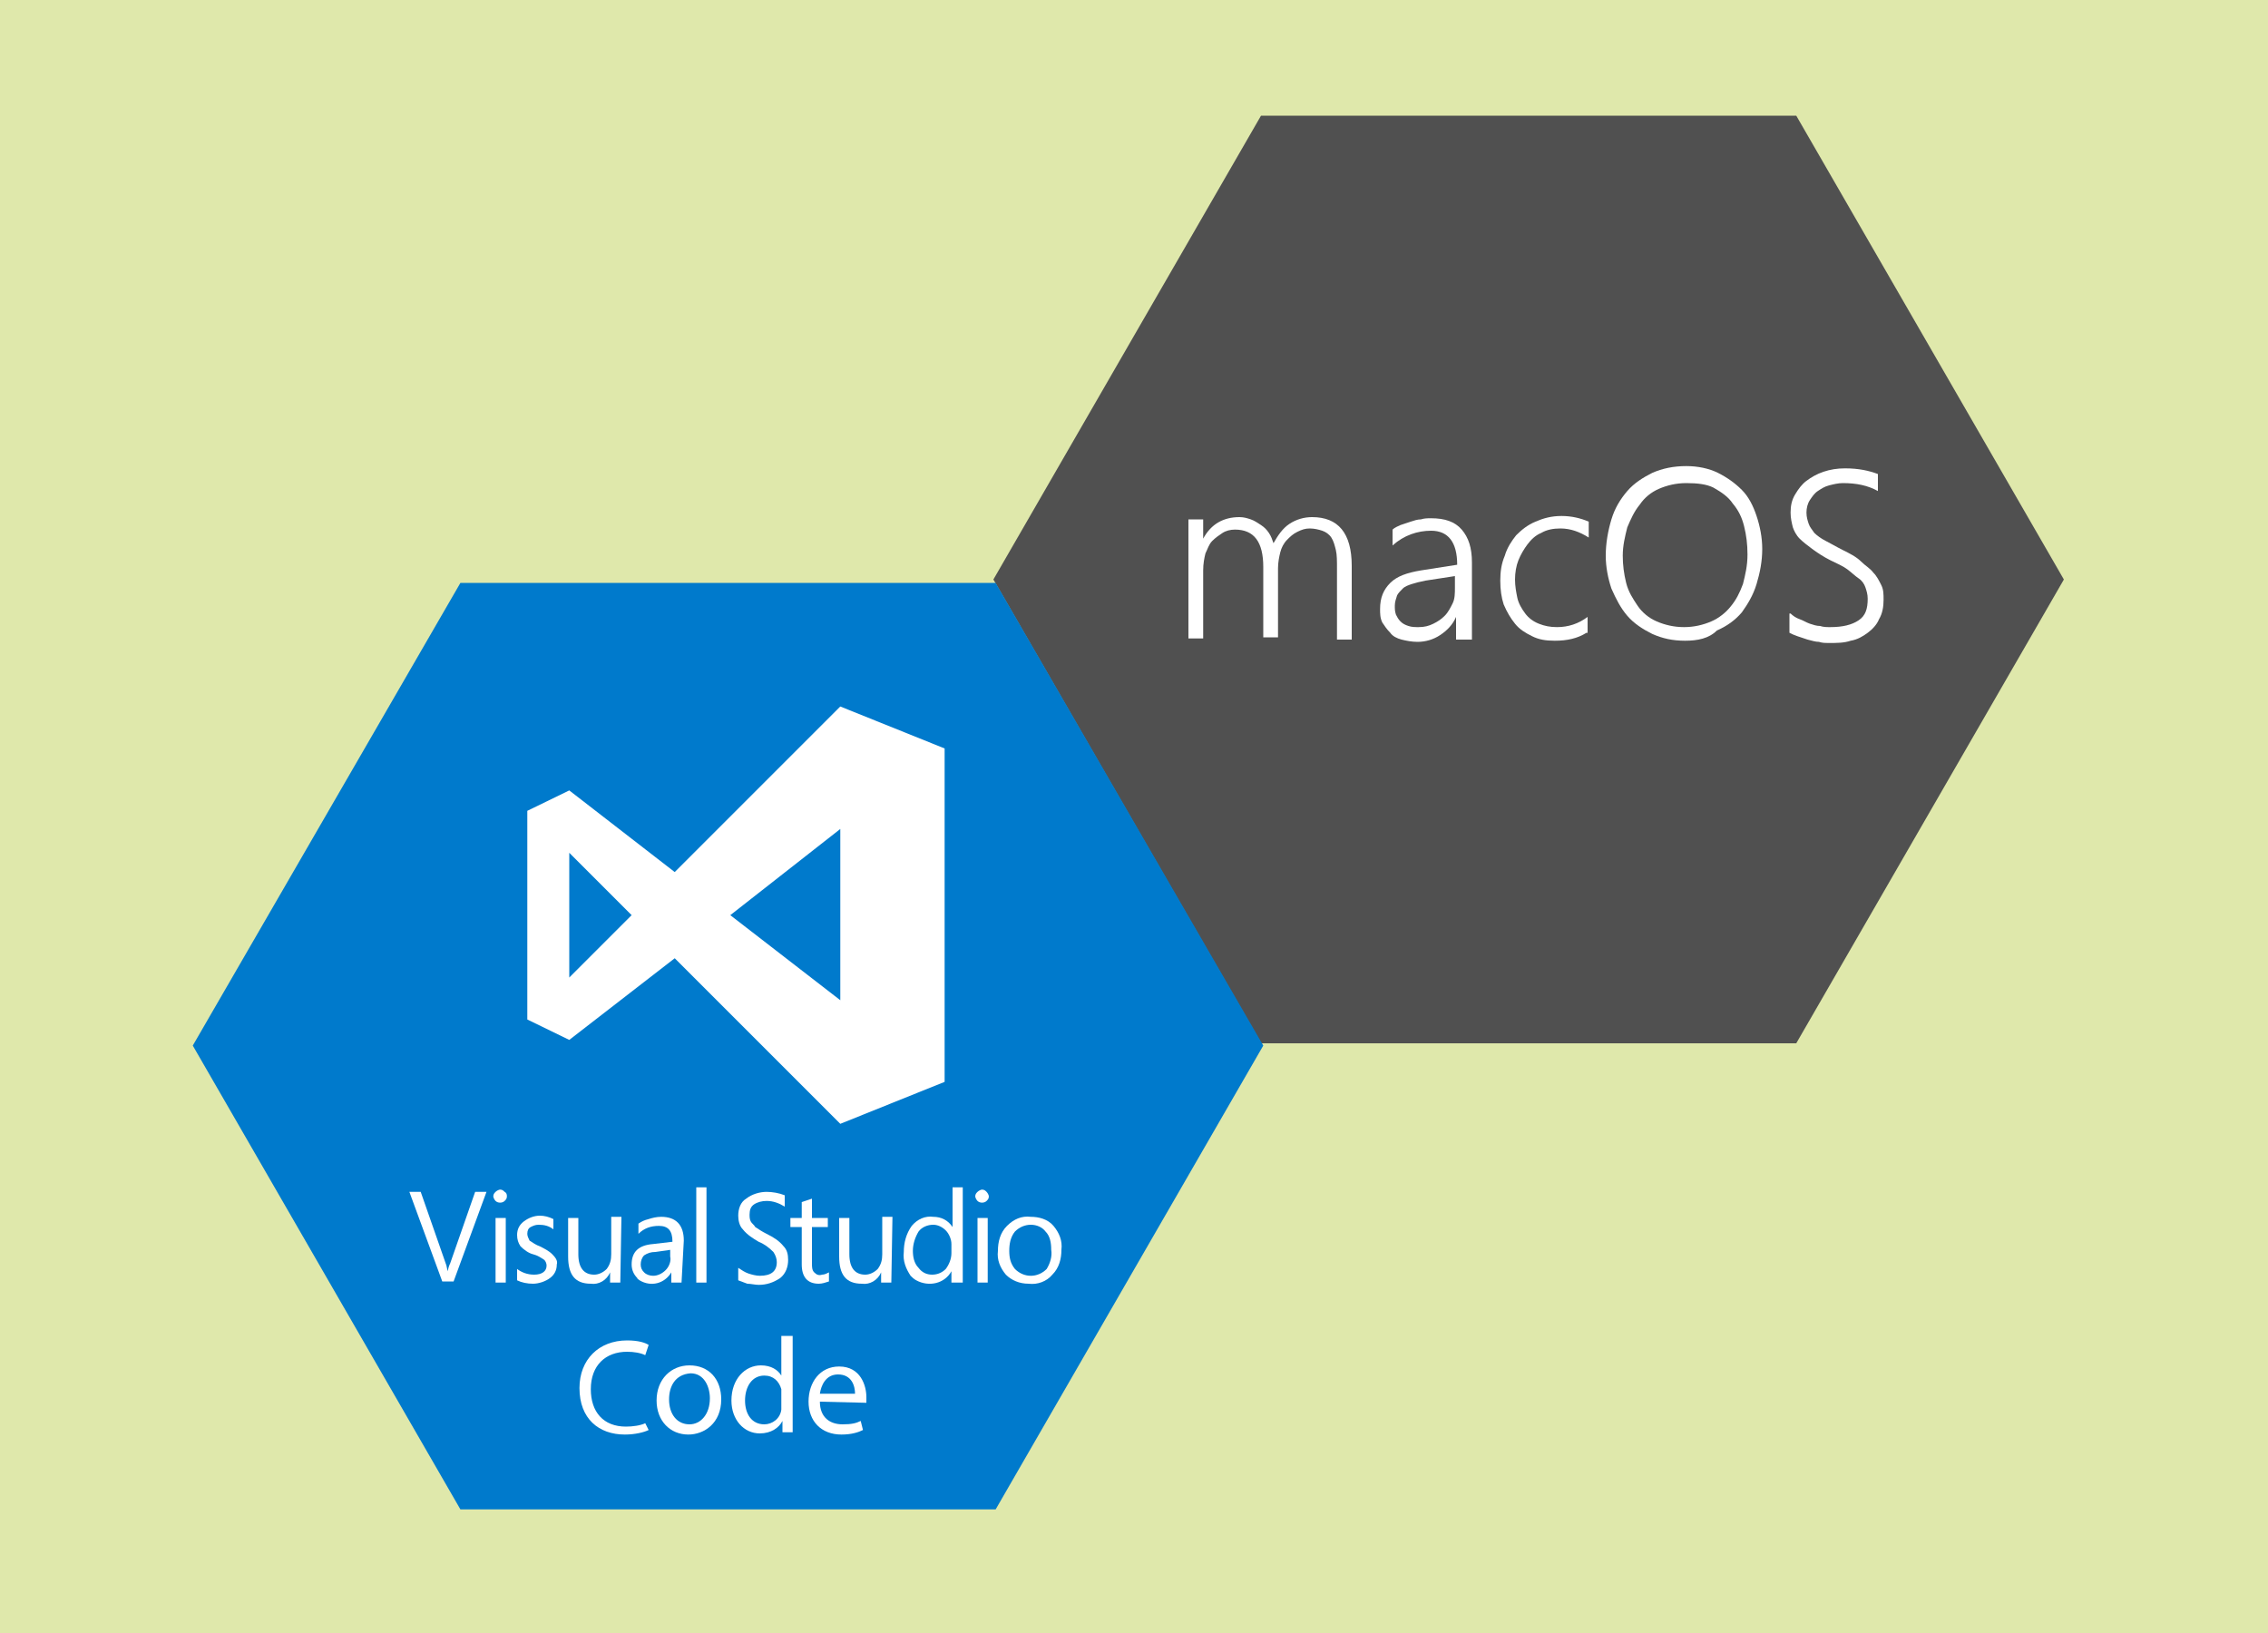
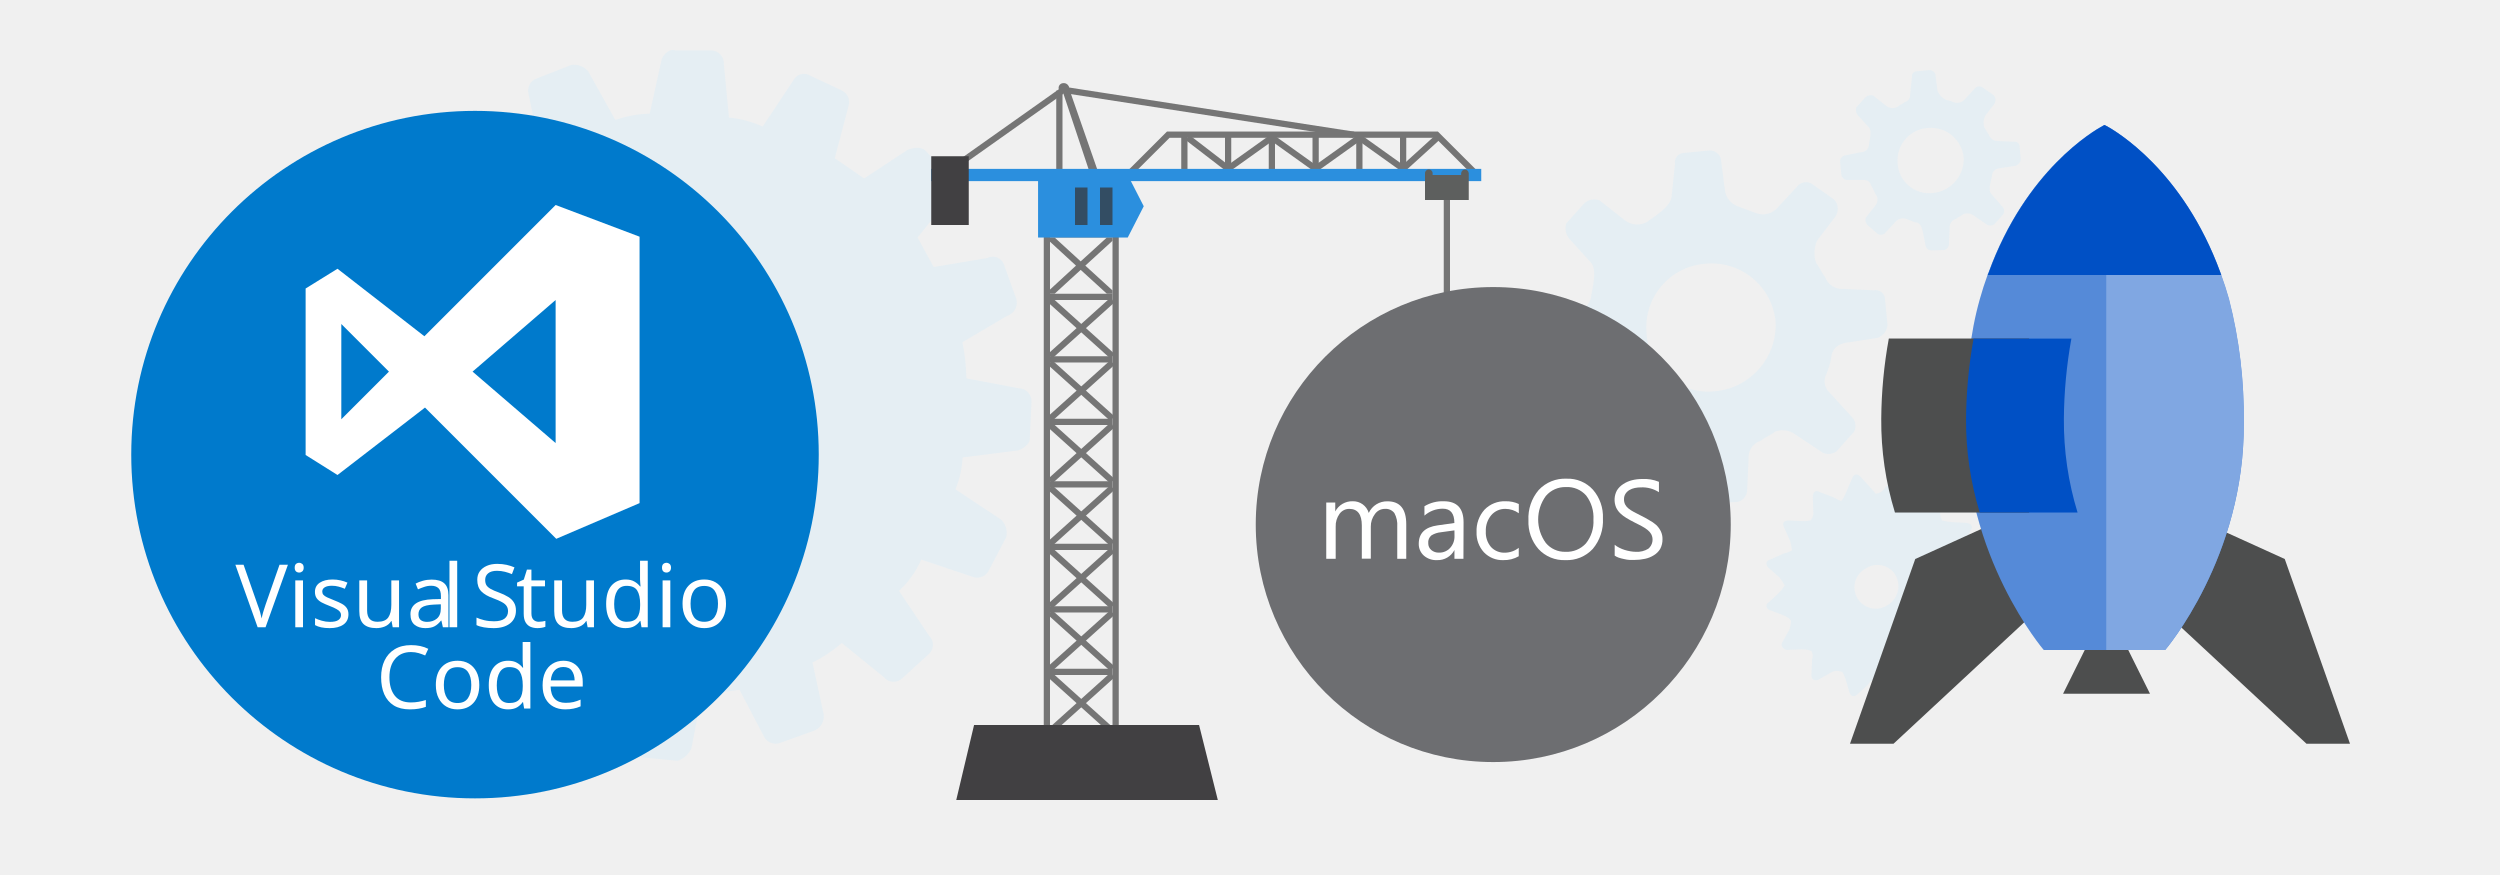
- <svg xmlns="http://www.w3.org/2000/svg" version="1.1" id="Layer_1" x="0px" y="0px" viewBox="0 0 200 144" style="enable-background:new 0 0 200 144;" xml:space="preserve">
-   <style type="text/css">
- 	.st0{opacity:0.3;fill:#BAD80A;enable-background:new    ;}
- 	.st1{fill:#505050;}
- 	.st2{fill:#007ACC;}
- 	.st3{fill:#FFFFFF;}
- </style>
-   <g id="Layer_1_1_">
-     <rect class="st0" width="200" height="144" />
-     <g>
-       <g>
-         <polygon class="st1" points="111.2,92 87.6,51.1 111.2,10.2 158.4,10.2 182,51.1 158.4,92    " />
-       </g>
-       <g>
-         <polygon class="st2" points="40.6,133.1 17,92.2 40.6,51.4 87.8,51.4 111.4,92.2 87.8,133.1    " />
-         <g>
-           <g>
-             <path class="st3" d="M42.9,105.1l-2.9,7.9h-1l-2.9-7.9h1l2.2,6.3c0.1,0.2,0.1,0.5,0.2,0.7h0c0-0.2,0.1-0.5,0.2-0.7l2.2-6.3       H42.9z" />
-             <path class="st3" d="M49.1,111.5c0,0.5-0.2,0.9-0.6,1.2c-0.4,0.3-1,0.5-1.5,0.5c-0.5,0-1-0.1-1.4-0.3v-1       c0.4,0.3,0.9,0.5,1.5,0.5c0.7,0,1.1-0.3,1.1-0.8c0-0.2-0.1-0.4-0.2-0.5c-0.3-0.2-0.6-0.4-1-0.5c-0.4-0.1-0.8-0.4-1.1-0.7       c-0.2-0.3-0.3-0.6-0.3-1c0-0.5,0.2-0.9,0.6-1.2c0.4-0.3,0.9-0.5,1.4-0.5c0.4,0,0.8,0.1,1.2,0.3v0.9c-0.4-0.3-0.8-0.4-1.3-0.4       c-0.3,0-0.5,0.1-0.7,0.2c-0.2,0.1-0.3,0.3-0.3,0.6c0,0.2,0.1,0.4,0.2,0.6c0.3,0.2,0.6,0.4,0.9,0.5c0.4,0.2,0.8,0.4,1.1,0.7       C49,110.9,49.2,111.2,49.1,111.5z" />
-             <path class="st3" d="M54.7,113.1h-0.9v-0.9l0,0c-0.3,0.7-1,1.1-1.7,1c-1.4,0-2-0.8-2-2.4v-3.4h0.9v3.2c0,1.2,0.5,1.8,1.4,1.8       c0.4,0,0.8-0.2,1.1-0.5c0.3-0.4,0.4-0.8,0.4-1.3v-3.3h0.9L54.7,113.1z" />
-             <path class="st3" d="M60.1,113.1h-0.9v-0.9h0c-0.6,1-1.8,1.3-2.8,0.7c-0.1-0.1-0.2-0.1-0.2-0.2c-0.3-0.3-0.5-0.7-0.5-1.2       c0-1.1,0.6-1.7,1.9-1.8l1.7-0.2c0-1-0.4-1.4-1.2-1.4c-0.7,0-1.3,0.2-1.8,0.7v-0.9c0.3-0.2,0.5-0.3,0.9-0.4       c0.3-0.1,0.7-0.2,1.1-0.2c1.3,0,2,0.7,2,2.1L60.1,113.1z M59.2,110.2l-1.4,0.2c-0.4,0-0.7,0.1-1,0.3c-0.2,0.2-0.3,0.5-0.3,0.8       c0,0.3,0.1,0.5,0.3,0.7c0.2,0.2,0.5,0.3,0.8,0.3c0.4,0,0.8-0.2,1.1-0.5c0.3-0.3,0.5-0.8,0.4-1.2V110.2z" />
-             <path class="st3" d="M62.3,113.1h-0.9v-8.4h0.9V113.1z" />
-             <path class="st3" d="M69.5,111.1c0,0.6-0.2,1.2-0.7,1.6c-0.6,0.4-1.2,0.6-1.9,0.6c-0.3,0-0.7-0.1-1-0.1       c-0.3-0.1-0.5-0.2-0.8-0.3v-1.1c0.3,0.2,0.6,0.4,0.9,0.5c0.3,0.1,0.7,0.2,1,0.2c1,0,1.5-0.4,1.5-1.2c0-0.3-0.1-0.6-0.3-0.9       c-0.4-0.4-0.8-0.7-1.3-0.9c-0.5-0.3-1-0.6-1.4-1.1c-0.3-0.3-0.4-0.8-0.4-1.2c0-0.6,0.2-1.2,0.7-1.5c0.5-0.4,1.2-0.6,1.8-0.6       c0.5,0,1.1,0.1,1.6,0.3v1c-0.5-0.3-1-0.5-1.6-0.5c-0.4,0-0.8,0.1-1.1,0.3c-0.3,0.2-0.4,0.5-0.4,0.9c0,0.2,0,0.4,0.1,0.6       c0.1,0.2,0.3,0.3,0.4,0.5c0.3,0.2,0.6,0.4,1,0.6c0.6,0.3,1.1,0.6,1.5,1.1C69.4,110.2,69.5,110.6,69.5,111.1z" />
-             <path class="st3" d="M73.1,113c-0.3,0.1-0.6,0.2-0.9,0.2c-1,0-1.5-0.6-1.5-1.7v-3.3h-1v-0.8h1V106l0.9-0.3v1.7h1.4v0.8h-1.4       v3.2c0,0.3,0,0.6,0.2,0.8c0.2,0.2,0.4,0.3,0.7,0.2c0.2,0,0.4-0.1,0.6-0.2L73.1,113z" />
-             <path class="st3" d="M78.6,113.1h-0.9v-0.9h0c-0.3,0.7-1,1.1-1.7,1c-1.4,0-2-0.8-2-2.4v-3.4h0.9v3.2c0,1.2,0.5,1.8,1.4,1.8       c0.4,0,0.8-0.2,1.1-0.5c0.3-0.4,0.4-0.8,0.4-1.3v-3.3h0.9L78.6,113.1z" />
-             <path class="st3" d="M84.8,113.1h-0.9v-1h0c-0.6,1.1-2,1.4-3.1,0.8c-0.2-0.1-0.4-0.3-0.5-0.4c-0.4-0.6-0.7-1.3-0.6-2.1       c0-0.8,0.2-1.6,0.7-2.3c0.5-0.6,1.2-0.9,1.9-0.8c0.7,0,1.3,0.3,1.7,0.9h0v-3.5h0.9V113.1z M83.9,110.5v-0.8       c0-0.4-0.2-0.9-0.5-1.2c-0.3-0.3-0.7-0.5-1.1-0.5c-0.5,0-1,0.2-1.3,0.6c-0.3,0.5-0.5,1.1-0.5,1.7c0,0.5,0.1,1.1,0.5,1.5       c0.3,0.4,0.7,0.6,1.2,0.6c0.5,0,0.9-0.2,1.2-0.5C83.7,111.5,83.9,111,83.9,110.5L83.9,110.5L83.9,110.5z" />
-             <path class="st3" d="M93.6,110.2c0,0.8-0.2,1.6-0.8,2.2c-0.5,0.6-1.3,0.9-2.1,0.8c-0.8,0-1.5-0.3-2-0.8       c-0.5-0.6-0.8-1.3-0.7-2.1c0-0.8,0.2-1.6,0.8-2.2c0.6-0.6,1.3-0.9,2.1-0.8c0.7,0,1.5,0.2,2,0.8       C93.4,108.7,93.7,109.4,93.6,110.2z M92.7,110.2c0-0.6-0.1-1.2-0.5-1.6c-0.3-0.4-0.8-0.6-1.3-0.6c-0.5,0-1,0.2-1.4,0.6       c-0.4,0.5-0.5,1.1-0.5,1.7c0,0.6,0.1,1.1,0.5,1.6c0.4,0.4,0.9,0.6,1.4,0.6c0.5,0,1-0.2,1.4-0.6       C92.6,111.4,92.8,110.8,92.7,110.2C92.7,110.2,92.7,110.2,92.7,110.2z" />
-             <path class="st3" d="M44.7,105.5c0,0.2-0.1,0.3-0.2,0.4c-0.2,0.2-0.6,0.2-0.8,0c-0.1-0.1-0.2-0.3-0.2-0.4       c0-0.2,0.1-0.3,0.2-0.4c0.1-0.1,0.3-0.2,0.4-0.2c0.2,0,0.3,0.1,0.4,0.2C44.7,105.2,44.7,105.4,44.7,105.5z M44.6,113.1h-0.9       v-5.7h0.9V113.1z" />
-             <path class="st3" d="M87.2,105.5c0,0.2-0.1,0.3-0.2,0.4c-0.2,0.2-0.6,0.2-0.8,0c-0.1-0.1-0.2-0.3-0.2-0.4       c0-0.2,0.1-0.3,0.2-0.4c0.1-0.1,0.3-0.2,0.4-0.2c0.2,0,0.3,0.1,0.4,0.2C87.1,105.2,87.2,105.4,87.2,105.5z M87.1,113.1h-0.9       v-5.7h0.9V113.1z" />
-           </g>
-           <path class="st3" d="M74.1,62.3L59.5,76.9l-9.3-7.2l-3.7,1.8v18.4l3.7,1.8l9.3-7.2l14.6,14.6l9.2-3.7V66L74.1,62.3z M50.2,86.2      v-11l5.5,5.5L50.2,86.2z M64.4,80.7l9.7-7.6v15.1L64.4,80.7z" />
-         </g>
-         <g>
-           <path class="st3" d="M57.2,126.1c-0.4,0.2-1.2,0.4-2.1,0.4c-2.3,0-4-1.4-4-4.1c0-2.5,1.7-4.2,4.2-4.2c1,0,1.6,0.2,1.9,0.4      l-0.3,0.9c-0.4-0.2-1-0.3-1.6-0.3c-1.9,0-3.2,1.2-3.2,3.3c0,2,1.1,3.3,3.1,3.3c0.6,0,1.3-0.1,1.7-0.3L57.2,126.1z" />
-           <path class="st3" d="M63.6,123.4c0,2.1-1.5,3.1-2.9,3.1c-1.6,0-2.8-1.2-2.8-3c0-1.9,1.3-3.1,2.9-3.1      C62.5,120.4,63.6,121.6,63.6,123.4z M59,123.4c0,1.3,0.7,2.2,1.8,2.2c1,0,1.8-0.9,1.8-2.3c0-1-0.5-2.2-1.7-2.2      C59.5,121.2,59,122.3,59,123.4z" />
-           <path class="st3" d="M69.9,117.8v7c0,0.5,0,1.1,0,1.5H69l0-1h0c-0.3,0.6-1,1.1-2,1.1c-1.4,0-2.5-1.2-2.5-2.9      c0-1.9,1.2-3.1,2.6-3.1c0.9,0,1.5,0.4,1.8,0.9h0v-3.5L69.9,117.8L69.9,117.8z M68.9,122.9c0-0.1,0-0.3,0-0.4      c-0.2-0.7-0.7-1.2-1.5-1.2c-1.1,0-1.7,1-1.7,2.2c0,1.2,0.6,2.1,1.7,2.1c0.7,0,1.4-0.5,1.5-1.3c0-0.1,0-0.3,0-0.5L68.9,122.9      L68.9,122.9z" />
-           <path class="st3" d="M72.3,123.6c0,1.4,0.9,2,2,2c0.8,0,1.2-0.1,1.6-0.3l0.2,0.8c-0.4,0.2-1,0.4-1.9,0.4c-1.8,0-2.9-1.2-2.9-2.9      s1-3.1,2.7-3.1c1.9,0,2.4,1.7,2.4,2.7c0,0.2,0,0.4,0,0.5L72.3,123.6L72.3,123.6z M75.4,122.9c0-0.7-0.3-1.7-1.5-1.7      c-1.1,0-1.5,1-1.6,1.7H75.4z" />
-         </g>
-       </g>
-     </g>
-   </g>
-   <g id="titles">
- </g>
-   <g>
-     <path class="st3" d="M117.9,56.3v-6.2c0-0.6,0-1.2-0.1-1.6c-0.1-0.4-0.2-0.8-0.4-1.1c-0.2-0.3-0.5-0.5-0.8-0.6   c-0.3-0.1-0.7-0.2-1.1-0.2c-0.4,0-0.7,0.1-1.1,0.3s-0.6,0.4-0.9,0.7c-0.3,0.3-0.5,0.7-0.6,1.1c-0.1,0.4-0.2,0.9-0.2,1.4v6.1h-1.3   V50c0-2.2-0.8-3.3-2.5-3.3c-0.4,0-0.8,0.1-1.1,0.3c-0.3,0.2-0.6,0.4-0.9,0.7c-0.3,0.3-0.4,0.7-0.6,1.1c-0.1,0.4-0.2,0.9-0.2,1.5v6   h-1.3V45.8h1.3v1.7h0c0.7-1.3,1.8-1.9,3.2-1.9c0.4,0,0.7,0.1,1,0.2c0.3,0.1,0.6,0.3,0.9,0.5c0.3,0.2,0.5,0.4,0.7,0.7   c0.2,0.3,0.3,0.6,0.4,0.9c0.4-0.7,0.8-1.3,1.4-1.7c0.6-0.4,1.3-0.6,2-0.6c2.3,0,3.5,1.4,3.5,4.3v6.5H117.9z" />
-     <path class="st3" d="M128.4,56.3v-1.9h0c-0.3,0.7-0.8,1.2-1.4,1.6c-0.6,0.4-1.3,0.6-2,0.6c-0.5,0-1-0.1-1.4-0.2   c-0.4-0.1-0.8-0.3-1-0.6c-0.3-0.3-0.5-0.6-0.7-0.9c-0.2-0.4-0.2-0.8-0.2-1.2c0-1,0.3-1.7,0.9-2.3c0.6-0.6,1.5-0.9,2.7-1.1l3.2-0.5   c0-2-0.8-3-2.3-3c-1.2,0-2.4,0.4-3.4,1.3v-1.4c0.2-0.2,0.5-0.3,0.7-0.4c0.3-0.1,0.6-0.2,0.9-0.3c0.3-0.1,0.6-0.2,0.9-0.2   c0.3-0.1,0.6-0.1,0.9-0.1c1.2,0,2.1,0.3,2.7,1c0.6,0.7,0.9,1.6,0.9,2.9v6.8H128.4z M125.7,51.2c-0.5,0.1-0.9,0.2-1.2,0.3   s-0.6,0.2-0.8,0.4c-0.2,0.2-0.4,0.4-0.5,0.6c-0.1,0.3-0.2,0.6-0.2,0.9c0,0.3,0,0.5,0.1,0.8c0.1,0.2,0.2,0.4,0.4,0.6   c0.2,0.2,0.4,0.3,0.7,0.4c0.3,0.1,0.6,0.1,0.9,0.1c0.5,0,0.9-0.1,1.3-0.3s0.7-0.4,1-0.7c0.3-0.3,0.5-0.7,0.7-1.1   c0.2-0.4,0.2-0.9,0.2-1.4v-1L125.7,51.2z" />
-     <path class="st3" d="M139.9,55.8c-0.8,0.5-1.7,0.7-2.8,0.7c-0.8,0-1.4-0.1-2-0.4s-1.1-0.6-1.5-1.1c-0.4-0.5-0.7-1-1-1.7   c-0.2-0.6-0.3-1.3-0.3-2.1c0-0.8,0.1-1.5,0.4-2.2c0.2-0.7,0.6-1.3,1-1.8c0.5-0.5,1-0.9,1.7-1.2c0.7-0.3,1.4-0.5,2.3-0.5   c0.9,0,1.7,0.2,2.4,0.5v1.4c-0.8-0.5-1.6-0.8-2.5-0.8c-0.6,0-1.2,0.1-1.7,0.4c-0.5,0.2-0.9,0.6-1.2,1c-0.3,0.4-0.6,0.9-0.8,1.4   c-0.2,0.5-0.3,1.1-0.3,1.7c0,0.6,0.1,1.1,0.2,1.6c0.1,0.5,0.4,1,0.7,1.4c0.3,0.4,0.7,0.7,1.2,0.9s1,0.3,1.6,0.3   c1,0,1.9-0.3,2.7-0.9V55.8z" />
-     <path class="st3" d="M148.6,56.5c-1.1,0-2-0.2-2.9-0.6c-0.8-0.4-1.6-0.9-2.2-1.6c-0.6-0.7-1-1.5-1.4-2.4c-0.3-0.9-0.5-1.9-0.5-2.9   c0-1.1,0.2-2.2,0.5-3.2c0.3-1,0.8-1.8,1.4-2.5c0.6-0.7,1.4-1.2,2.2-1.6c0.9-0.4,1.9-0.6,3-0.6c1,0,2,0.2,2.8,0.6   c0.8,0.4,1.5,0.9,2.1,1.5s1,1.4,1.3,2.3c0.3,0.9,0.5,1.9,0.5,2.9c0,1.1-0.2,2.1-0.5,3.1c-0.3,1-0.8,1.8-1.3,2.5   c-0.6,0.7-1.3,1.2-2.2,1.6C150.7,56.3,149.7,56.5,148.6,56.5z M148.7,42.6c-0.9,0-1.7,0.2-2.4,0.5c-0.7,0.3-1.3,0.8-1.7,1.4   c-0.5,0.6-0.8,1.3-1.1,2c-0.2,0.8-0.4,1.6-0.4,2.5c0,0.8,0.1,1.6,0.3,2.4c0.2,0.8,0.6,1.4,1,2c0.4,0.6,1,1.1,1.7,1.4   c0.7,0.3,1.5,0.5,2.4,0.5s1.7-0.2,2.4-0.5c0.7-0.3,1.3-0.8,1.7-1.3c0.5-0.6,0.8-1.2,1.1-2c0.2-0.8,0.4-1.6,0.4-2.6   c0-0.9-0.1-1.7-0.3-2.5c-0.2-0.8-0.5-1.4-1-2c-0.4-0.6-1-1-1.7-1.4C150.5,42.7,149.7,42.6,148.7,42.6z" />
-     <path class="st3" d="M157.9,54.1c0.2,0.2,0.5,0.4,0.8,0.5c0.3,0.1,0.6,0.3,0.9,0.4c0.3,0.1,0.6,0.2,0.9,0.2   c0.3,0.1,0.6,0.1,0.9,0.1c1.1,0,1.9-0.2,2.5-0.6s0.8-1,0.8-1.9c0-0.4-0.1-0.7-0.2-1c-0.1-0.3-0.3-0.6-0.6-0.8s-0.6-0.5-1-0.8   s-0.9-0.5-1.5-0.8c-0.6-0.3-1.2-0.7-1.6-1c-0.4-0.3-0.8-0.6-1.1-0.9c-0.3-0.3-0.5-0.7-0.6-1c-0.1-0.4-0.2-0.8-0.2-1.3   c0-0.6,0.1-1.1,0.4-1.6s0.6-0.9,1-1.2c0.4-0.3,0.9-0.6,1.5-0.8c0.6-0.2,1.2-0.3,1.9-0.3c1.2,0,2.1,0.2,2.9,0.5v1.5   c-0.9-0.5-1.9-0.7-3.1-0.7c-0.4,0-0.8,0.1-1.2,0.2c-0.4,0.1-0.7,0.3-1,0.5c-0.3,0.2-0.5,0.5-0.7,0.8c-0.2,0.3-0.3,0.7-0.3,1.1   c0,0.4,0.1,0.7,0.2,1c0.1,0.3,0.3,0.5,0.5,0.8c0.2,0.2,0.6,0.5,1,0.7c0.4,0.2,0.9,0.5,1.5,0.8c0.6,0.3,1.2,0.6,1.6,1s0.8,0.6,1.1,1   c0.3,0.3,0.5,0.7,0.7,1.1c0.2,0.4,0.2,0.8,0.2,1.3c0,0.6-0.1,1.2-0.4,1.7c-0.2,0.5-0.6,0.9-1,1.2c-0.4,0.3-0.9,0.6-1.5,0.7   c-0.6,0.2-1.2,0.2-2,0.2c-0.2,0-0.5,0-0.8-0.1c-0.3,0-0.6-0.1-1-0.2c-0.3-0.1-0.6-0.2-0.9-0.3c-0.3-0.1-0.5-0.2-0.7-0.3V54.1z" />
-   </g>
+ <svg xmlns="http://www.w3.org/2000/svg" id="ICONS" viewBox="0 0 400 140">
+   <defs>
+     <style>.cls-1{fill:#e5eef3;}.cls-2{fill:#007acc;}.cls-3,.cls-4{fill:#fff;}.cls-4{font-size:14px;font-family:SegoeUI, Segoe UI;}.cls-5{letter-spacing:0.1em;}.cls-6{letter-spacing:-0.03em;}.cls-16,.cls-7{fill:none;stroke-miterlimit:10;}.cls-7{stroke:#757575;}.cls-8{fill:#6d6e71;}.cls-9{fill:#4d4e4e;}.cls-10{fill:#558ad8;}.cls-11{fill:#0050c5;}.cls-12{fill:#757575;}.cls-13{fill:#414042;}.cls-14{fill:#2b8fde;}.cls-15{fill:#5d5f5e;}.cls-16{stroke:#334d63;stroke-width:2px;}.cls-17{fill:#80a7e2;}</style>
+   </defs>
+   <path class="cls-1" d="M152,31.58a2.29,2.29,0,0,0,.14-3l-4-4.42c-.58-.63-1.78-.69-3-.14l-6.88,4.54c-1.47-1-3.23-2.27-4.7-3.24l2.21-8.38a2.06,2.06,0,0,0-1.1-2.47l-5-2.35a1.91,1.91,0,0,0-2.76.78l-4.88,7.35a17.65,17.65,0,0,0-5.39-1.45l-.82-8.52a2.07,2.07,0,0,0-2-2.21l-5.76,0c-.89-.34-1.84.52-2.19,1.42l-1.92,8.7a17.8,17.8,0,0,0-5.5,1L94.1,11.39a3,3,0,0,0-2.68-1l-5.56,2.17a2.06,2.06,0,0,0-1.32,2.36l1.74,8.26c-1.56.84-3.13,2.28-4.69,3.12l-6.72-5.45a2,2,0,0,0-2.74.18L68,24.76a2,2,0,0,0-.43,2.71l4.82,7.19c-1.29,1.76-2.87,3.2-3.56,5l-8.35-2.8a2.64,2.64,0,0,0-2.79,1.39l-2.36,5a2.61,2.61,0,0,0,1.07,3.08l7.06,4.56c-.69,1.79-.77,3.6-1.46,5.39l-8.52.83a2.64,2.64,0,0,0-1.93,2.34l-.25,5.44a2.63,2.63,0,0,0,1.7,2.5l8.73,1.3a35.69,35.69,0,0,0,.93,6.1L54.93,79a1.91,1.91,0,0,0-1,2.68l1.88,5.24a2.83,2.83,0,0,0,2.65,1.63l8.58-2,2.51,4.66-5.46,6.72a2.84,2.84,0,0,0,.18,2.73l4,4.42c.58.63,2.07,1,2.71.43l7.19-4.83c1.47,1,3.23,2.27,4.7,3.24l-2.2,8.38a2.06,2.06,0,0,0,1.1,2.47l5.33,2.67a2.59,2.59,0,0,0,2.76-.79l4.57-7.06c1.81.08,3.6.77,5.42.85l.5,8.81a2.63,2.63,0,0,0,2.34,1.92l5.73.56a3.66,3.66,0,0,0,2.21-2l1.6-8.41c2.13-.21,4-.73,6.1-.94l3.9,7.45a2.08,2.08,0,0,0,2.68,1l5.24-1.88a2.46,2.46,0,0,0,1.64-2.65L130,106a21.75,21.75,0,0,0,4.69-3.12l6.72,5.46a2,2,0,0,0,3,.14l4.11-3.75a2,2,0,0,0,.14-3l-4.82-7.19a15.11,15.11,0,0,0,3.56-5l8.36,2.8a2.06,2.06,0,0,0,2.47-1.1L161,85.93a3,3,0,0,0-.78-2.76l-7.35-4.88a15.44,15.44,0,0,0,1.15-5.1l8.84-1.12c.92-.26,1.87-1.13,1.9-1.73l.28-6a2.07,2.07,0,0,0-2-2.21l-8.41-1.59a33,33,0,0,0-.64-5.79l7.16-4.22a2.21,2.21,0,0,0,1.35-3l-1.88-5.24a1.91,1.91,0,0,0-2.68-1l-8.55,1.43L146.81,38,152,31.58" />
+   <circle class="cls-2" cx="76" cy="72.74" r="55" />
+   <path class="cls-3" d="M88.9,32.8l-21,21L54,43,48.9,46.16V72.8L54,76l14-10.79,21,21,13.33-5.71V37.87ZM54.61,67.08V51.84l7.62,7.62Zm21-7.62L88.9,48V70.89Z" />
+   <text class="cls-4" transform="translate(37.66 100.36)">Visua<tspan class="cls-5" x="33.07" y="0">l</tspan>
+     <tspan class="cls-6" x="37.86" y="0">S</tspan>
+     <tspan x="44.85" y="0">tudio</tspan>
+     <tspan x="22.46" y="13">Code</tspan>
+   </text>
+   <path class="cls-1" d="M272.22,79.15A1.88,1.88,0,0,0,274,80.45l3.94-.12a2,2,0,0,0,1.61-2.05l.22-4.84a2.8,2.8,0,0,1,2-2.94c.63-.58,1.55-.84,2.19-1.42a3.39,3.39,0,0,1,3.31.45l4.41,2.93a2.29,2.29,0,0,0,2.13-.21l2.87-3.2a2.1,2.1,0,0,0-.49-2.45l-3.46-3.79a2.46,2.46,0,0,1-.47-3.05,13.71,13.71,0,0,0,.72-2.39c.06-1.21.72-2.39,2.85-2.6l4.58-.71A2.4,2.4,0,0,0,302,52l-.41-4.26a1.49,1.49,0,0,0-1.76-1.29l-4.84-.22A2.89,2.89,0,0,1,292,44.29c-.58-.63-.84-1.55-1.41-2.18a4.85,4.85,0,0,1,.16-3.63l2.9-3.81a2.19,2.19,0,0,0-.18-2.74l-3.23-2.27a1.84,1.84,0,0,0-2.42-.11l-3.51,3.78a3.09,3.09,0,0,1-3.37.76l-2.68-1A3.19,3.19,0,0,1,276,30.54l-.67-5.18a1.88,1.88,0,0,0-1.76-1.29l-4.26.41A1.49,1.49,0,0,0,268,26.24l-.54,5.13c-.08,1.81-3.19,3.49-3.82,4.07a3.18,3.18,0,0,1-3.63-.17l-4.09-3.21a2.36,2.36,0,0,0-2.45.49l-2.88,3.21a2.67,2.67,0,0,0,.5,2.45L254.54,42c1.15,1.27.09,4.55,0,5.76-.35.89-.69,1.79-2.82,2l-4.89,1a1.89,1.89,0,0,0-1.29,1.76l.41,4.26a1.93,1.93,0,0,0,1.44,1.58l5.15-.07c1.81.08,2.39.71,2.65,1.63a27.06,27.06,0,0,1,1.39,2.79,2.71,2.71,0,0,1,.15,3.34l-3.22,4.1a2.35,2.35,0,0,0,.49,2.44L257,75.13a1.84,1.84,0,0,0,2.42.11l3.51-3.78a3.08,3.08,0,0,1,3.37-.76l2.68,1c1.21.05,1.79.69,2.31,2.53l1,4.89M284.1,51.51a10.65,10.65,0,0,1-9.6,11.08A9.88,9.88,0,0,1,263.43,53a10.17,10.17,0,0,1,9.28-10.79,10.29,10.29,0,0,1,11.39,9.3" />
+   <path class="cls-1" d="M307.42,79.76a1.27,1.27,0,0,1-1.48.3c-.19.17-.52-.57-.68-1.13l-.63-2.23c-.33-.75-1.06-.78-1.27-.24L301.63,78a2,2,0,0,1-1.51,1l-.87-1-1.57-1.72c-.52-.57-1.08-.42-1.29.13l-1,2.34a5.36,5.36,0,0,1-.8,1.43,10.73,10.73,0,0,1-1.25-.61l-2.16-.83c-.71-.4-1.1,0-1.13.68l.07,2.39a1.76,1.76,0,0,1-.43,1.45,4.48,4.48,0,0,1-1.29.12l-2.19-.1c-.73,0-1.11.32-.78,1.06l1,2.24c.16.56.3,1.48.3,1.48a4.37,4.37,0,0,1-1.31.49l-2.24,1c-.56.16-.77.7-.24,1.27l1.76,1.55a9.12,9.12,0,0,1,.86,1.32,9.17,9.17,0,0,1-1,1.24l-1.72,1.57c-.38.35-.23.91.32,1.11l2.16.83c.54.21,1.25.61,1.24,1a4.81,4.81,0,0,1-.24,1.27l-1.2,2.14c-.21.54.14.92.68,1.13l2.38-.08a3.6,3.6,0,0,1,1.64.26,1.38,1.38,0,0,1,.12,1.29l-.12,2.56c0,.73.51.94,1.06.78l2.07-1.19a1.85,1.85,0,0,1,1.66-.11c.19-.17.35.38.68,1.13l.63,2.23c.33.75.89.59,1.27.24l1.72-1.57a2,2,0,0,1,1.51-1l.87,1,1.57,1.72c.52.57,1.08.42,1.29-.12l.85-2.53a3.84,3.84,0,0,1,1-1.24,10.85,10.85,0,0,1,1.25.61l2.16.83c.72.4,1.1.05,1.13-.68l-.26-2.21a3.92,3.92,0,0,1,.45-1.81l1.46.06,2.19.1c.73,0,.94-.51.78-1.06l-1-2.24c-.16-.56-.3-1.48-.3-1.48a2.81,2.81,0,0,1,1.13-.68l2.42-.81c.56-.16.76-.7.24-1.27l-1.76-1.55a5.66,5.66,0,0,1-.86-1.32c-.17-.19.4-.72.78-1.06L317.71,91c.38-.35.23-.91-.31-1.11l-2.16-.83c-.54-.21-1.43-.8-1.24-1-.17-.19,0-.73.24-1.27l1.2-2.14c.21-.54-.14-.92-.87-1l-2.19-.1a10.15,10.15,0,0,1-1.64-.26,2.37,2.37,0,0,1-.3-1.48l.29-2.37c0-.73-.51-.94-1.06-.78Zm-4.31,12a3.52,3.52,0,0,1-1,5,3.42,3.42,0,1,1-3.6-5.8,3.39,3.39,0,0,1,4.64.84" />
+   <line class="cls-7" x1="231.5" y1="30.5" x2="231.5" y2="53.5" />
+   <circle class="cls-8" cx="238.92" cy="83.93" r="38" />
+   <path class="cls-3" d="M225,89.41h-1.44V84.25a3.91,3.91,0,0,0-.46-2.16,1.75,1.75,0,0,0-1.55-.67,1.92,1.92,0,0,0-1.57.84,3.23,3.23,0,0,0-.65,2v5.13h-1.44V84.07q0-2.65-2-2.65a1.9,1.9,0,0,0-1.56.79,3.29,3.29,0,0,0-.62,2.07v5.13H212.2v-9h1.44v1.42h0a3.06,3.06,0,0,1,2.79-1.63A2.6,2.6,0,0,1,219,82.07a3.21,3.21,0,0,1,3-1.86q3,0,3,3.67Z" />
+   <path class="cls-3" d="M234.15,89.41h-1.44V88h0a3,3,0,0,1-2.77,1.62,3,3,0,0,1-2.11-.71A2.47,2.47,0,0,1,227,87q0-2.52,3-2.94l2.7-.38q0-2.29-1.85-2.29a4.43,4.43,0,0,0-2.94,1.11V81A5.58,5.58,0,0,1,231,80.2q3.17,0,3.17,3.36Zm-1.44-4.55-2.17.3a3.54,3.54,0,0,0-1.51.5,1.43,1.43,0,0,0-.51,1.26A1.37,1.37,0,0,0,229,88a1.81,1.81,0,0,0,1.25.42,2.31,2.31,0,0,0,1.77-.75,2.69,2.69,0,0,0,.7-1.9Z" />
+   <path class="cls-3" d="M243,89a4.68,4.68,0,0,1-2.46.62,4.08,4.08,0,0,1-3.11-1.25,4.54,4.54,0,0,1-1.18-3.25,5,5,0,0,1,1.27-3.57,4.46,4.46,0,0,1,3.4-1.35,4.73,4.73,0,0,1,2.09.44v1.48a3.66,3.66,0,0,0-2.14-.7,2.9,2.9,0,0,0-2.26,1,3.76,3.76,0,0,0-.88,2.6,3.58,3.58,0,0,0,.83,2.5,2.87,2.87,0,0,0,2.23.91,3.61,3.61,0,0,0,2.21-.78Z" />
+   <path class="cls-3" d="M250.45,89.62a5.53,5.53,0,0,1-4.29-1.77,6.55,6.55,0,0,1-1.61-4.6,6.94,6.94,0,0,1,1.64-4.85,5.74,5.74,0,0,1,4.47-1.81,5.41,5.41,0,0,1,4.21,1.76,6.57,6.57,0,0,1,1.6,4.6,7,7,0,0,1-1.63,4.88A5.63,5.63,0,0,1,250.45,89.62Zm.11-11.69a4.06,4.06,0,0,0-3.23,1.43,6.37,6.37,0,0,0,0,7.51,3.94,3.94,0,0,0,3.15,1.42,4.14,4.14,0,0,0,3.27-1.35,5.53,5.53,0,0,0,1.2-3.79,5.78,5.78,0,0,0-1.16-3.86A4,4,0,0,0,250.56,77.93Z" />
+   <path class="cls-3" d="M258.35,88.9V87.16a3.38,3.38,0,0,0,.72.47,5.74,5.74,0,0,0,.88.36,6.89,6.89,0,0,0,.93.22,5.17,5.17,0,0,0,.86.08,3.38,3.38,0,0,0,2-.5,1.9,1.9,0,0,0,.45-2.34,2.52,2.52,0,0,0-.62-.69,6.35,6.35,0,0,0-.94-.6l-1.17-.6q-.66-.33-1.23-.68a5.33,5.33,0,0,1-1-.76,3.14,3.14,0,0,1-.66-.94,3.19,3.19,0,0,1,.14-2.72,3.25,3.25,0,0,1,1-1,4.5,4.5,0,0,1,1.4-.62,6.42,6.42,0,0,1,1.6-.2,6.15,6.15,0,0,1,2.72.45v1.66a4.92,4.92,0,0,0-2.87-.77,4.71,4.71,0,0,0-1,.1,2.73,2.73,0,0,0-.86.33,1.91,1.91,0,0,0-.62.59,1.56,1.56,0,0,0-.24.88,1.8,1.8,0,0,0,.18.83,2,2,0,0,0,.53.64,5.26,5.26,0,0,0,.86.56l1.16.6q.68.33,1.28.7A5.87,5.87,0,0,1,265,84a3.65,3.65,0,0,1,.73,1,2.8,2.8,0,0,1,.27,1.25,3.17,3.17,0,0,1-.37,1.58,3,3,0,0,1-1,1,4.29,4.29,0,0,1-1.43.58,7.88,7.88,0,0,1-1.71.18,7,7,0,0,1-.74,0c-.29,0-.59-.08-.9-.14a6.9,6.9,0,0,1-.87-.23A2.65,2.65,0,0,1,258.35,88.9Z" />
+   <path class="cls-1" d="M308.11,39.41a1,1,0,0,0,.9.66l2-.06a1,1,0,0,0,.82-1l.11-2.48A1.43,1.43,0,0,1,313,35c.32-.3.8-.43,1.12-.73a1.74,1.74,0,0,1,1.7.23L318,36a1.17,1.17,0,0,0,1.09-.11l1.47-1.64a1.07,1.07,0,0,0-.25-1.25L318.58,31c-.59-.65.11-2.48.13-2.79,0-.62.37-1.23,1.46-1.33l2.34-.36a1.23,1.23,0,0,0,.82-1l-.21-2.18a.76.76,0,0,0-.9-.66l-2.48-.11a1.48,1.48,0,0,1-1.51-1c-.3-.32-.43-.8-.72-1.12a2.48,2.48,0,0,1,.08-1.86l1.49-1.95a1.12,1.12,0,0,0-.09-1.4l-1.65-1.16a.94.94,0,0,0-1.24-.06l-1.8,1.94a1.58,1.58,0,0,1-1.72.39,4.8,4.8,0,0,0-1.23-.37A2.73,2.73,0,0,1,310,14.52l-.34-2.65a1,1,0,0,0-.9-.66l-2.18.21a.76.76,0,0,0-.66.9l-.28,2.63c0,.93-.37,1.22-.84,1.36-.32.3-.8.43-1.12.73a1.63,1.63,0,0,1-1.86-.08l-2.1-1.65a1.21,1.21,0,0,0-1.25.25L297,17.19a1.37,1.37,0,0,0,.25,1.25l1.77,1.94c.59.65,0,2.33,0,3-.18.46-.35.91-1.44,1l-2.51.51a1,1,0,0,0-.66.9l.21,2.18a1,1,0,0,0,.74.81l2.64,0c.93,0,1.22.36,1.36.84a13.86,13.86,0,0,1,.71,1.43,1.39,1.39,0,0,1,.08,1.71l-1.65,2.1A1.2,1.2,0,0,0,298.8,36l1.49,1.31a.94.94,0,0,0,1.24.06l1.8-1.94a1.58,1.58,0,0,1,1.72-.39l1.37.53c.62,0,.91.35,1.18,1.29l.51,2.5m6.08-14.15a5.45,5.45,0,0,1-4.92,5.67A5.06,5.06,0,0,1,303.61,26a5.2,5.2,0,0,1,4.75-5.52,5.27,5.27,0,0,1,5.83,4.76" />
+   <polygon class="cls-9" points="327.3 96.39 302.96 119 296 119 306.44 89.44 317.93 84.22 327.3 96.39" />
+   <polygon class="cls-9" points="344.7 96.39 369.04 119 376 119 365.56 89.44 354.07 84.22 344.7 96.39" />
+   <polygon class="cls-9" points="344 111 330.09 111 333.56 104 340.52 104 344 111" />
+   <path class="cls-10" d="M359,67.6c.21,21.48-12.58,36.4-12.58,36.4H327s-12.78-14.92-12.57-36.4c.07-7.67.76-14.22,2.35-19.77.37-1.33.78-2.61,1.23-3.83,0-.12.09-.23.13-.35,6-16.5,16.88-22.76,18.38-23.57l.17-.08.16.08.1.05c1.83,1,12.38,7.34,18.28,23.52,0,.12.09.23.13.35.45,1.22.86,2.5,1.24,3.83A75.45,75.45,0,0,1,359,67.6Z" />
+   <path class="cls-9" d="M324.65,54.17H302.21A74.44,74.44,0,0,0,301,67a49.72,49.72,0,0,0,2.19,15h21.46Z" />
+   <path class="cls-11" d="M332.41,82H316.76a49.77,49.77,0,0,1-2.19-15,75.43,75.43,0,0,1,1.2-12.82h15.65A75.43,75.43,0,0,0,330.22,67,49.77,49.77,0,0,0,332.41,82Z" />
+   <polyline class="cls-7" points="180.01 28.45 186.92 21.55 229.86 21.55 236.45 28.13" />
+   <line class="cls-7" x1="196.5" y1="27.29" x2="196.5" y2="21.79" />
+   <line class="cls-7" x1="189.5" y1="27.29" x2="189.5" y2="21.79" />
+   <line class="cls-7" x1="203.5" y1="27.25" x2="203.5" y2="21.75" />
+   <line class="cls-7" x1="217.5" y1="27.25" x2="217.5" y2="21.75" />
+   <line class="cls-7" x1="210.5" y1="27.25" x2="210.5" y2="21.75" />
+   <line class="cls-7" x1="224.5" y1="27.25" x2="224.5" y2="21.75" />
+   <polygon class="cls-12" points="169.84 14.07 170.91 13.76 175.65 27.36 174.27 27.36 169.84 14.07" />
+   <line class="cls-7" x1="169.5" y1="14.5" x2="169.5" y2="29" />
+   <path class="cls-12" d="M171.06,14.07a.85.85,0,0,1-.92.76.76.76,0,1,1,0-1.53.85.85,0,0,1,.92.76" />
+   <polygon class="cls-12" points="178 38 177.1 38 172.91 41.82 168.74 38 167.91 38 167.91 38.59 172.16 42.5 167.91 46.41 167.91 47 168.74 47 172.91 43.18 177.1 47 178 47 178 46.47 173.65 42.5 178 38.53 178 38" />
+   <rect class="cls-12" x="167" y="37" width="1" height="80" />
+   <rect class="cls-12" x="178" y="37" width="1" height="80" />
+   <line class="cls-7" x1="168" y1="48" x2="178" y2="57" />
+   <line class="cls-7" x1="178" y1="48" x2="168" y2="57" />
+   <line class="cls-7" x1="178" y1="67" x2="168" y2="58" />
+   <line class="cls-7" x1="178" y1="58" x2="168" y2="67" />
+   <line class="cls-7" x1="168" y1="68" x2="178" y2="77" />
+   <line class="cls-7" x1="178" y1="68" x2="168" y2="77" />
+   <line class="cls-7" x1="168" y1="78" x2="178" y2="87" />
+   <line class="cls-7" x1="178" y1="78" x2="168" y2="87" />
+   <line class="cls-7" x1="168" y1="88" x2="178" y2="97" />
+   <line class="cls-7" x1="178" y1="88" x2="168" y2="97" />
+   <line class="cls-7" x1="168" y1="98" x2="178" y2="107" />
+   <line class="cls-7" x1="178" y1="98" x2="168" y2="107" />
+   <line class="cls-7" x1="168" y1="108" x2="178" y2="117" />
+   <line class="cls-7" x1="178" y1="108" x2="168" y2="117" />
+   <polygon class="cls-13" points="153 128 194.85 128 191.85 116 155.85 116 153 128" />
+   <polyline class="cls-7" points="190 22 196.5 27 203.5 22 210.5 27 217.5 22 224.5 27 230 22" />
+   <rect class="cls-14" x="149" y="27.02" width="88" height="1.96" />
+   <path class="cls-15" d="M234.39,27.11a.66.66,0,0,0-.61.61V28h-4.56v-.28a.61.61,0,0,0-1.22,0V32h7V27.72A.66.66,0,0,0,234.39,27.11Z" />
+   <polyline class="cls-7" points="153.56 26.11 170.15 14.37 216.61 21.56" />
+   <rect class="cls-13" x="149" y="25" width="6" height="11" />
+   <line class="cls-7" x1="168" y1="57.5" x2="178" y2="57.5" />
+   <line class="cls-7" x1="168" y1="47.5" x2="178" y2="47.5" />
+   <line class="cls-7" x1="168" y1="37.5" x2="178" y2="37.5" />
+   <polygon class="cls-14" points="180.44 28 166.09 28 166.09 38 180.44 38 183 33 180.44 28" />
+   <line class="cls-16" x1="173" y1="30" x2="173" y2="36" />
+   <line class="cls-16" x1="177" y1="30" x2="177" y2="36" />
+   <line class="cls-7" x1="168" y1="67.5" x2="178" y2="67.5" />
+   <line class="cls-7" x1="168" y1="77.5" x2="178" y2="77.5" />
+   <line class="cls-7" x1="168" y1="87.5" x2="178" y2="87.5" />
+   <line class="cls-7" x1="168" y1="97.5" x2="178" y2="97.5" />
+   <line class="cls-7" x1="168" y1="107.5" x2="178" y2="107.5" />
+   <path class="cls-17" d="M359,67.6c.21,21.48-12.58,36.4-12.58,36.4H337V20.13c1.83,1,12.38,7.34,18.28,23.52,0,.12.09.23.13.35.45,1.22.86,2.5,1.24,3.83A75.45,75.45,0,0,1,359,67.6Z" />
+   <path class="cls-11" d="M355.41,44H318.06c0-.12.09-.23.13-.35,6-16.5,16.88-22.76,18.38-23.57l.17-.08.16.08c1.51.81,12.36,7.07,18.38,23.57C355.32,43.77,355.37,43.88,355.41,44Z" />
</svg>
